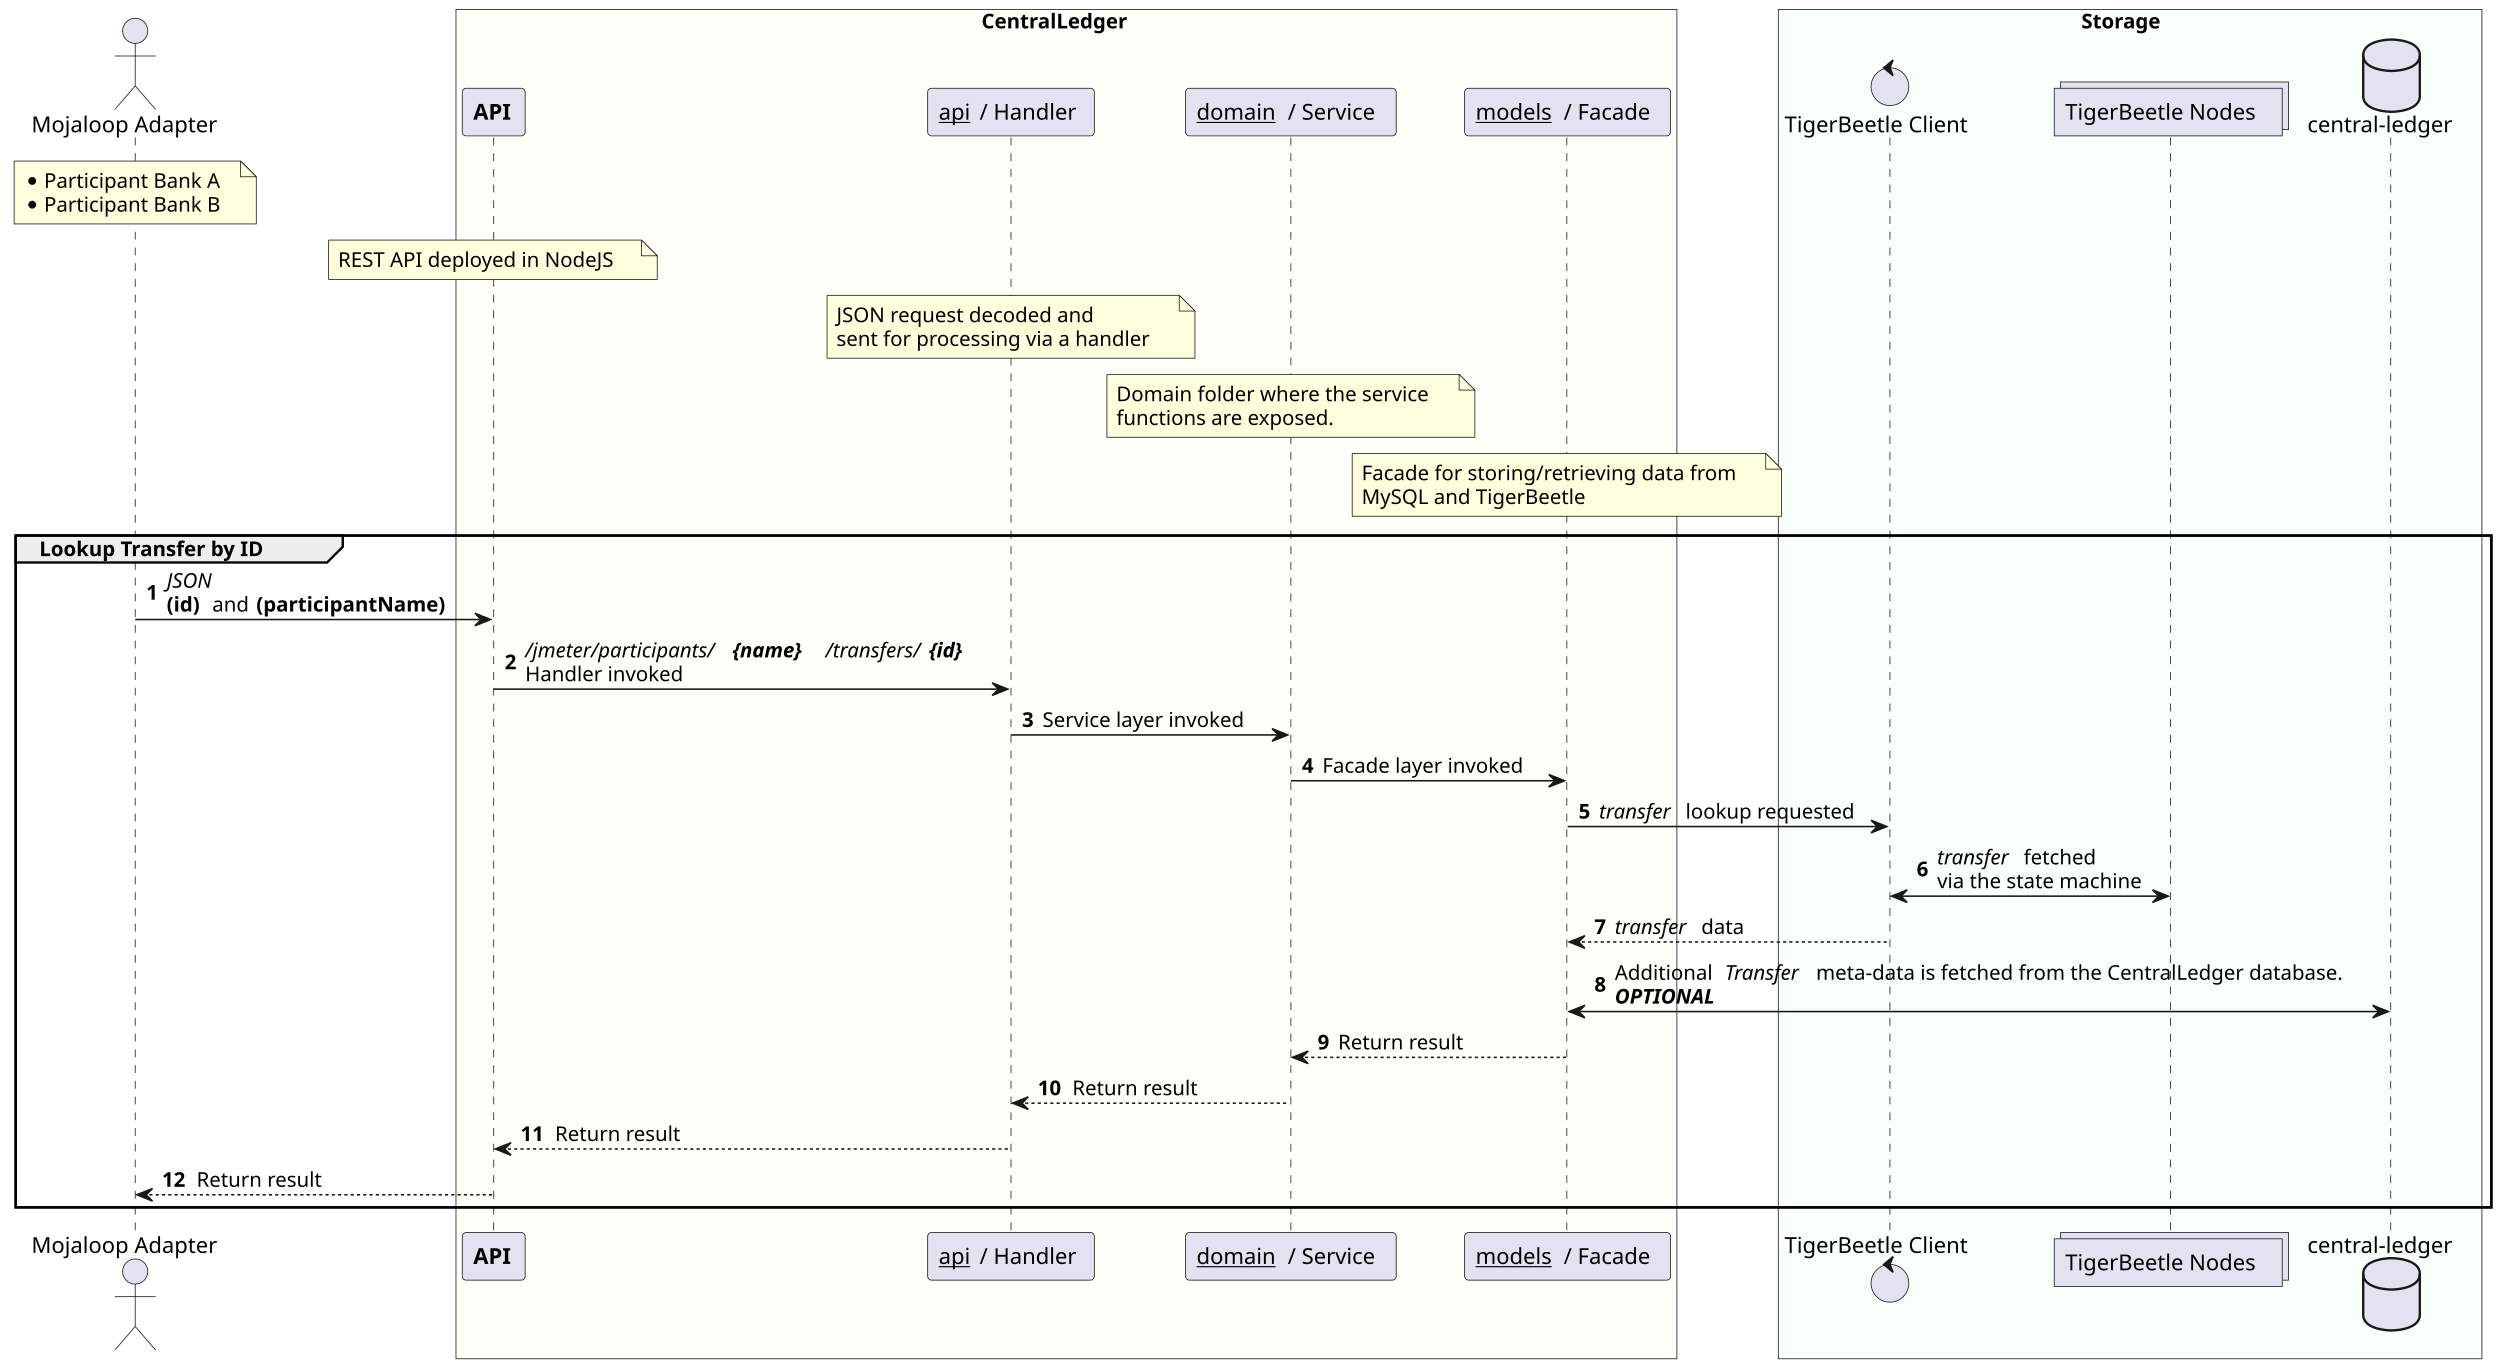
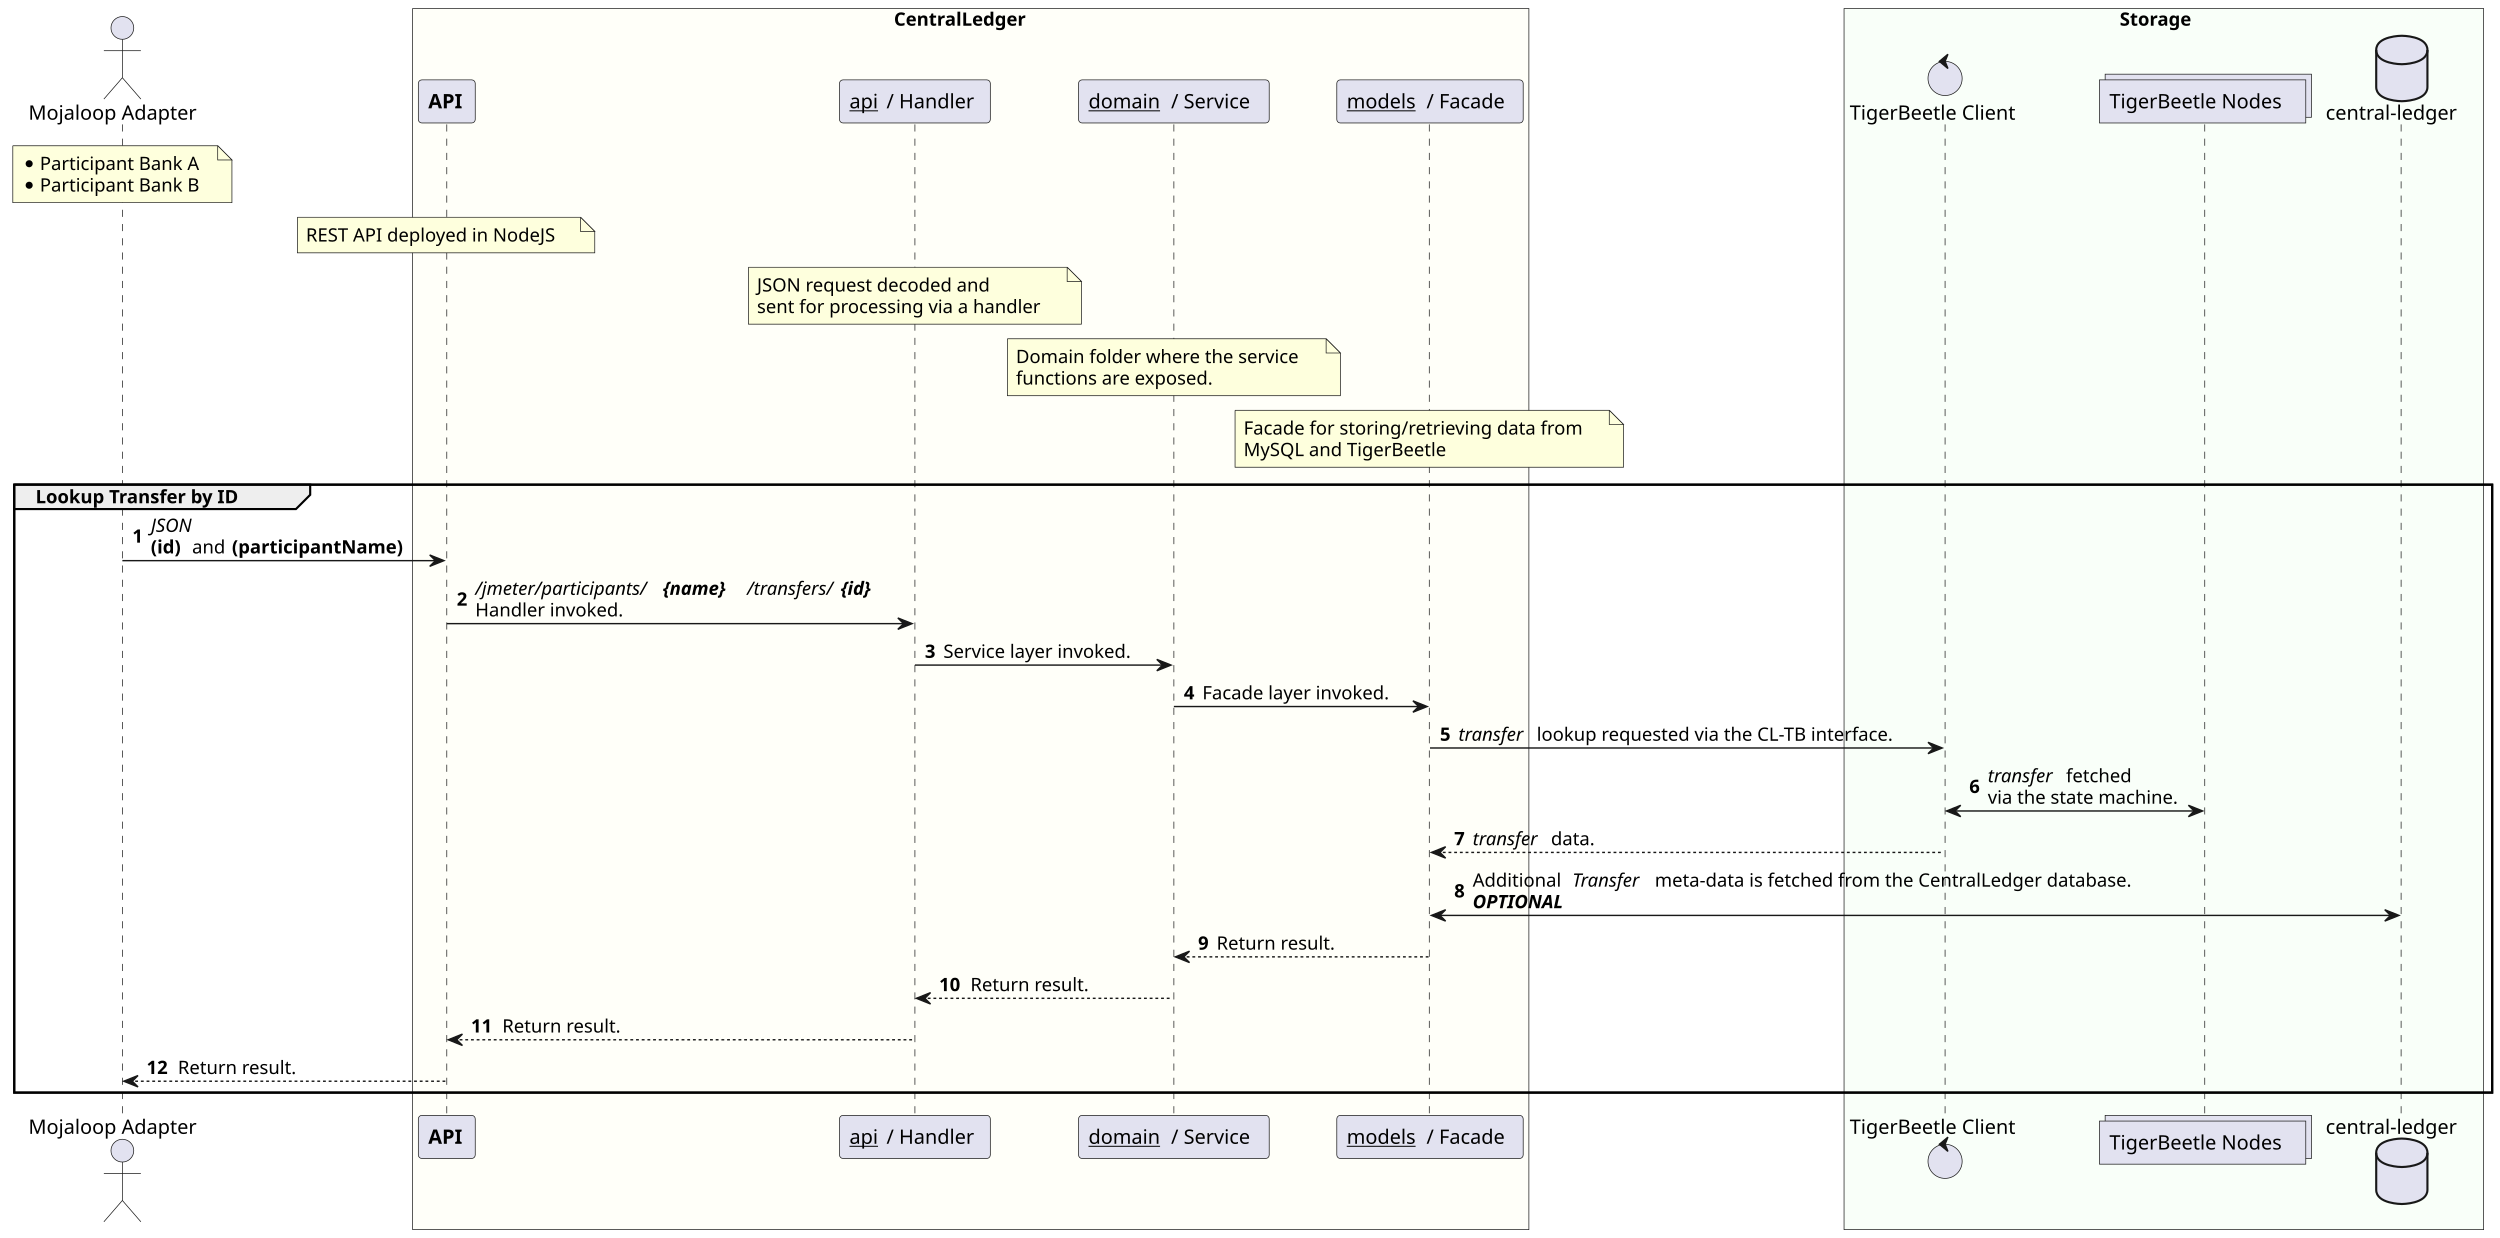
- <svg xmlns="http://www.w3.org/2000/svg" contentStyleType="text/css" height="870px" preserveAspectRatio="none" style="width:1590px;height:870px;background:#FFFFFF;" version="1.1" viewBox="0 0 1590 870" width="1590px" zoomAndPan="magnify">
+ <svg xmlns="http://www.w3.org/2000/svg" contentStyleType="text/css" height="870px" preserveAspectRatio="none" style="width:1757px;height:870px;background:#FFFFFF;" version="1.1" viewBox="0 0 1757 870" width="1757px" zoomAndPan="magnify">
  <defs />
  <g>
-     <rect fill="#FFFFF9" height="858.18" style="stroke:#181818;stroke-width:0.5;" width="776.5" x="290" y="6" />
-     <text fill="#000000" font-family="sans-serif" font-size="13" font-weight="bold" lengthAdjust="spacing" textLength="103" x="624.25" y="18.067">CentralLedger</text>
-     <rect fill="#F9FFF9" height="858.18" style="stroke:#181818;stroke-width:0.5;" width="447.5" x="1131" y="6" />
-     <text fill="#000000" font-family="sans-serif" font-size="13" font-weight="bold" lengthAdjust="spacing" textLength="57" x="1323.75" y="18.067">Storage</text>
-     <rect height="427.258" style="stroke:#000000;stroke-width:1.5;fill:none;" width="1574.5" x="10" y="340.625" />
+     <rect fill="#FFFFF9" height="858.18" style="stroke:#181818;stroke-width:0.5;" width="784.5" x="290" y="6" />
+     <text fill="#000000" font-family="sans-serif" font-size="13" font-weight="bold" lengthAdjust="spacing" textLength="103" x="628.25" y="18.067">CentralLedger</text>
+     <rect fill="#F9FFF9" height="858.18" style="stroke:#181818;stroke-width:0.5;" width="449.5" x="1296" y="6" />
+     <text fill="#000000" font-family="sans-serif" font-size="13" font-weight="bold" lengthAdjust="spacing" textLength="57" x="1489.75" y="18.067">Storage</text>
+     <rect height="427.258" style="stroke:#000000;stroke-width:1.5;fill:none;" width="1741.5" x="10" y="340.625" />
    <line style="stroke:#181818;stroke-width:0.5;fill:none;stroke-dasharray:5.0,5.0;" x1="86" x2="86" y1="87.43" y2="784.883" />
    <line style="stroke:#181818;stroke-width:0.5;fill:none;stroke-dasharray:5.0,5.0;" x1="314" x2="314" y1="87.43" y2="784.883" />
    <line style="stroke:#181818;stroke-width:0.5;fill:none;stroke-dasharray:5.0,5.0;" x1="643" x2="643" y1="87.43" y2="784.883" />
-     <line style="stroke:#181818;stroke-width:0.5;fill:none;stroke-dasharray:5.0,5.0;" x1="821" x2="821" y1="87.43" y2="784.883" />
-     <line style="stroke:#181818;stroke-width:0.5;fill:none;stroke-dasharray:5.0,5.0;" x1="996.5" x2="996.5" y1="87.43" y2="784.883" />
-     <line style="stroke:#181818;stroke-width:0.5;fill:none;stroke-dasharray:5.0,5.0;" x1="1202" x2="1202" y1="87.43" y2="784.883" />
-     <line style="stroke:#181818;stroke-width:0.5;fill:none;stroke-dasharray:5.0,5.0;" x1="1380.5" x2="1380.5" y1="87.43" y2="784.883" />
-     <line style="stroke:#181818;stroke-width:0.5;fill:none;stroke-dasharray:5.0,5.0;" x1="1520.5" x2="1520.5" y1="87.43" y2="784.883" />
+     <line style="stroke:#181818;stroke-width:0.5;fill:none;stroke-dasharray:5.0,5.0;" x1="825" x2="825" y1="87.43" y2="784.883" />
+     <line style="stroke:#181818;stroke-width:0.5;fill:none;stroke-dasharray:5.0,5.0;" x1="1004.5" x2="1004.5" y1="87.43" y2="784.883" />
+     <line style="stroke:#181818;stroke-width:0.5;fill:none;stroke-dasharray:5.0,5.0;" x1="1367" x2="1367" y1="87.43" y2="784.883" />
+     <line style="stroke:#181818;stroke-width:0.5;fill:none;stroke-dasharray:5.0,5.0;" x1="1549.5" x2="1549.5" y1="87.43" y2="784.883" />
+     <line style="stroke:#181818;stroke-width:0.5;fill:none;stroke-dasharray:5.0,5.0;" x1="1687.5" x2="1687.5" y1="87.43" y2="784.883" />
    <text fill="#000000" font-family="sans-serif" font-size="14" lengthAdjust="spacing" textLength="126" x="20" y="84.128">Mojaloop Adapter</text>
    <ellipse cx="86" cy="19.633" fill="#E2E2F0" rx="8" ry="8" style="stroke:#181818;stroke-width:0.5;" />
    <path d="M86,27.633 L86,54.633 M73,35.633 L99,35.633 M86,54.633 L73,69.633 M86,54.633 L99,69.633 " fill="none" style="stroke:#181818;stroke-width:0.5;" />
    <text fill="#000000" font-family="sans-serif" font-size="14" lengthAdjust="spacing" textLength="126" x="20" y="796.878">Mojaloop Adapter</text>
    <ellipse cx="86" cy="808.68" fill="#E2E2F0" rx="8" ry="8" style="stroke:#181818;stroke-width:0.5;" />
    <path d="M86,816.68 L86,843.68 M73,824.68 L99,824.68 M86,843.68 L73,858.68 M86,843.68 L99,858.68 " fill="none" style="stroke:#181818;stroke-width:0.5;" />
    <rect fill="#E2E2F0" height="30.297" rx="2.5" ry="2.5" style="stroke:#181818;stroke-width:0.5;" width="40" x="294" y="56.133" />
    <text fill="#000000" font-family="sans-serif" font-size="14" font-weight="bold" lengthAdjust="spacing" textLength="26" x="301" y="76.128">API</text>
    <rect fill="#E2E2F0" height="30.297" rx="2.5" ry="2.5" style="stroke:#181818;stroke-width:0.5;" width="40" x="294" y="783.883" />
    <text fill="#000000" font-family="sans-serif" font-size="14" font-weight="bold" lengthAdjust="spacing" textLength="26" x="301" y="803.878">API</text>
    <rect fill="#E2E2F0" height="30.297" rx="2.5" ry="2.5" style="stroke:#181818;stroke-width:0.5;" width="106" x="590" y="56.133" />
    <text fill="#000000" font-family="sans-serif" font-size="14" lengthAdjust="spacing" text-decoration="underline" textLength="22" x="597" y="76.128">api</text>
    <text fill="#000000" font-family="sans-serif" font-size="14" lengthAdjust="spacing" textLength="66" x="623" y="76.128">/ Handler</text>
    <rect fill="#E2E2F0" height="30.297" rx="2.5" ry="2.5" style="stroke:#181818;stroke-width:0.5;" width="106" x="590" y="783.883" />
    <text fill="#000000" font-family="sans-serif" font-size="14" lengthAdjust="spacing" text-decoration="underline" textLength="22" x="597" y="803.878">api</text>
    <text fill="#000000" font-family="sans-serif" font-size="14" lengthAdjust="spacing" textLength="66" x="623" y="803.878">/ Handler</text>
-     <rect fill="#E2E2F0" height="30.297" rx="2.5" ry="2.5" style="stroke:#181818;stroke-width:0.5;" width="134" x="754" y="56.133" />
-     <text fill="#000000" font-family="sans-serif" font-size="14" lengthAdjust="spacing" text-decoration="underline" textLength="54" x="761" y="76.128">domain</text>
-     <text fill="#000000" font-family="sans-serif" font-size="14" lengthAdjust="spacing" textLength="62" x="819" y="76.128">/ Service</text>
-     <rect fill="#E2E2F0" height="30.297" rx="2.5" ry="2.5" style="stroke:#181818;stroke-width:0.5;" width="134" x="754" y="783.883" />
-     <text fill="#000000" font-family="sans-serif" font-size="14" lengthAdjust="spacing" text-decoration="underline" textLength="54" x="761" y="803.878">domain</text>
-     <text fill="#000000" font-family="sans-serif" font-size="14" lengthAdjust="spacing" textLength="62" x="819" y="803.878">/ Service</text>
-     <rect fill="#E2E2F0" height="30.297" rx="2.5" ry="2.5" style="stroke:#181818;stroke-width:0.5;" width="131" x="931.5" y="56.133" />
-     <text fill="#000000" font-family="sans-serif" font-size="14" lengthAdjust="spacing" text-decoration="underline" textLength="52" x="938.5" y="76.128">models</text>
-     <text fill="#000000" font-family="sans-serif" font-size="14" lengthAdjust="spacing" textLength="61" x="994.5" y="76.128">/ Facade</text>
-     <rect fill="#E2E2F0" height="30.297" rx="2.5" ry="2.5" style="stroke:#181818;stroke-width:0.5;" width="131" x="931.5" y="783.883" />
-     <text fill="#000000" font-family="sans-serif" font-size="14" lengthAdjust="spacing" text-decoration="underline" textLength="52" x="938.5" y="803.878">models</text>
-     <text fill="#000000" font-family="sans-serif" font-size="14" lengthAdjust="spacing" textLength="61" x="994.5" y="803.878">/ Facade</text>
-     <text fill="#000000" font-family="sans-serif" font-size="14" lengthAdjust="spacing" textLength="128" x="1135" y="84.128">TigerBeetle Client</text>
-     <ellipse cx="1202" cy="55.133" fill="#E2E2F0" rx="12" ry="12" style="stroke:#181818;stroke-width:0.5;" />
-     <polygon fill="#181818" points="1198,43.133,1204,38.133,1202,43.133,1204,48.133,1198,43.133" style="stroke:#181818;stroke-width:1.0;" />
-     <text fill="#000000" font-family="sans-serif" font-size="14" lengthAdjust="spacing" textLength="128" x="1135" y="796.878">TigerBeetle Client</text>
-     <ellipse cx="1202" cy="816.18" fill="#E2E2F0" rx="12" ry="12" style="stroke:#181818;stroke-width:0.5;" />
-     <polygon fill="#181818" points="1198,804.18,1204,799.18,1202,804.18,1204,809.18,1198,804.18" style="stroke:#181818;stroke-width:1.0;" />
-     <rect fill="#E2E2F0" height="30.297" style="stroke:#181818;stroke-width:0.5;" width="145" x="1310.5" y="52.133" />
-     <rect fill="#E2E2F0" height="30.297" style="stroke:#181818;stroke-width:0.5;" width="145" x="1306.5" y="56.133" />
-     <text fill="#000000" font-family="sans-serif" font-size="14" lengthAdjust="spacing" textLength="131" x="1313.5" y="76.128">TigerBeetle Nodes</text>
-     <rect fill="#E2E2F0" height="30.297" style="stroke:#181818;stroke-width:0.5;" width="145" x="1310.5" y="783.883" />
-     <rect fill="#E2E2F0" height="30.297" style="stroke:#181818;stroke-width:0.5;" width="145" x="1306.5" y="787.883" />
-     <text fill="#000000" font-family="sans-serif" font-size="14" lengthAdjust="spacing" textLength="131" x="1313.5" y="807.878">TigerBeetle Nodes</text>
-     <text fill="#000000" font-family="sans-serif" font-size="14" lengthAdjust="spacing" textLength="101" x="1467.5" y="84.128">central-ledger</text>
-     <path d="M1503,35.133 C1503,25.133 1521,25.133 1521,25.133 C1521,25.133 1539,25.133 1539,35.133 L1539,61.133 C1539,71.133 1521,71.133 1521,71.133 C1521,71.133 1503,71.133 1503,61.133 L1503,35.133 " fill="#E2E2F0" style="stroke:#181818;stroke-width:1.5;" />
-     <path d="M1503,35.133 C1503,45.133 1521,45.133 1521,45.133 C1521,45.133 1539,45.133 1539,35.133 " fill="none" style="stroke:#181818;stroke-width:1.5;" />
-     <text fill="#000000" font-family="sans-serif" font-size="14" lengthAdjust="spacing" textLength="101" x="1467.5" y="796.878">central-ledger</text>
-     <path d="M1503,810.18 C1503,800.18 1521,800.18 1521,800.18 C1521,800.18 1539,800.18 1539,810.18 L1539,836.18 C1539,846.18 1521,846.18 1521,846.18 C1521,846.18 1503,846.18 1503,836.18 L1503,810.18 " fill="#E2E2F0" style="stroke:#181818;stroke-width:1.5;" />
-     <path d="M1503,810.18 C1503,820.18 1521,820.18 1521,820.18 C1521,820.18 1539,820.18 1539,810.18 " fill="none" style="stroke:#181818;stroke-width:1.5;" />
+     <rect fill="#E2E2F0" height="30.297" rx="2.5" ry="2.5" style="stroke:#181818;stroke-width:0.5;" width="134" x="758" y="56.133" />
+     <text fill="#000000" font-family="sans-serif" font-size="14" lengthAdjust="spacing" text-decoration="underline" textLength="54" x="765" y="76.128">domain</text>
+     <text fill="#000000" font-family="sans-serif" font-size="14" lengthAdjust="spacing" textLength="62" x="823" y="76.128">/ Service</text>
+     <rect fill="#E2E2F0" height="30.297" rx="2.5" ry="2.5" style="stroke:#181818;stroke-width:0.5;" width="134" x="758" y="783.883" />
+     <text fill="#000000" font-family="sans-serif" font-size="14" lengthAdjust="spacing" text-decoration="underline" textLength="54" x="765" y="803.878">domain</text>
+     <text fill="#000000" font-family="sans-serif" font-size="14" lengthAdjust="spacing" textLength="62" x="823" y="803.878">/ Service</text>
+     <rect fill="#E2E2F0" height="30.297" rx="2.5" ry="2.5" style="stroke:#181818;stroke-width:0.5;" width="131" x="939.5" y="56.133" />
+     <text fill="#000000" font-family="sans-serif" font-size="14" lengthAdjust="spacing" text-decoration="underline" textLength="52" x="946.5" y="76.128">models</text>
+     <text fill="#000000" font-family="sans-serif" font-size="14" lengthAdjust="spacing" textLength="61" x="1002.5" y="76.128">/ Facade</text>
+     <rect fill="#E2E2F0" height="30.297" rx="2.5" ry="2.5" style="stroke:#181818;stroke-width:0.5;" width="131" x="939.5" y="783.883" />
+     <text fill="#000000" font-family="sans-serif" font-size="14" lengthAdjust="spacing" text-decoration="underline" textLength="52" x="946.5" y="803.878">models</text>
+     <text fill="#000000" font-family="sans-serif" font-size="14" lengthAdjust="spacing" textLength="61" x="1002.5" y="803.878">/ Facade</text>
+     <text fill="#000000" font-family="sans-serif" font-size="14" lengthAdjust="spacing" textLength="128" x="1300" y="84.128">TigerBeetle Client</text>
+     <ellipse cx="1367" cy="55.133" fill="#E2E2F0" rx="12" ry="12" style="stroke:#181818;stroke-width:0.5;" />
+     <polygon fill="#181818" points="1363,43.133,1369,38.133,1367,43.133,1369,48.133,1363,43.133" style="stroke:#181818;stroke-width:1.0;" />
+     <text fill="#000000" font-family="sans-serif" font-size="14" lengthAdjust="spacing" textLength="128" x="1300" y="796.878">TigerBeetle Client</text>
+     <ellipse cx="1367" cy="816.18" fill="#E2E2F0" rx="12" ry="12" style="stroke:#181818;stroke-width:0.5;" />
+     <polygon fill="#181818" points="1363,804.18,1369,799.18,1367,804.18,1369,809.18,1363,804.18" style="stroke:#181818;stroke-width:1.0;" />
+     <rect fill="#E2E2F0" height="30.297" style="stroke:#181818;stroke-width:0.5;" width="145" x="1479.5" y="52.133" />
+     <rect fill="#E2E2F0" height="30.297" style="stroke:#181818;stroke-width:0.5;" width="145" x="1475.5" y="56.133" />
+     <text fill="#000000" font-family="sans-serif" font-size="14" lengthAdjust="spacing" textLength="131" x="1482.5" y="76.128">TigerBeetle Nodes</text>
+     <rect fill="#E2E2F0" height="30.297" style="stroke:#181818;stroke-width:0.5;" width="145" x="1479.5" y="783.883" />
+     <rect fill="#E2E2F0" height="30.297" style="stroke:#181818;stroke-width:0.5;" width="145" x="1475.5" y="787.883" />
+     <text fill="#000000" font-family="sans-serif" font-size="14" lengthAdjust="spacing" textLength="131" x="1482.5" y="807.878">TigerBeetle Nodes</text>
+     <text fill="#000000" font-family="sans-serif" font-size="14" lengthAdjust="spacing" textLength="101" x="1634.5" y="84.128">central-ledger</text>
+     <path d="M1670,35.133 C1670,25.133 1688,25.133 1688,25.133 C1688,25.133 1706,25.133 1706,35.133 L1706,61.133 C1706,71.133 1688,71.133 1688,71.133 C1688,71.133 1670,71.133 1670,61.133 L1670,35.133 " fill="#E2E2F0" style="stroke:#181818;stroke-width:1.5;" />
+     <path d="M1670,35.133 C1670,45.133 1688,45.133 1688,45.133 C1688,45.133 1706,45.133 1706,35.133 " fill="none" style="stroke:#181818;stroke-width:1.5;" />
+     <text fill="#000000" font-family="sans-serif" font-size="14" lengthAdjust="spacing" textLength="101" x="1634.5" y="796.878">central-ledger</text>
+     <path d="M1670,810.18 C1670,800.18 1688,800.18 1688,800.18 C1688,800.18 1706,800.18 1706,810.18 L1706,836.18 C1706,846.18 1688,846.18 1688,846.18 C1688,846.18 1670,846.18 1670,836.18 L1670,810.18 " fill="#E2E2F0" style="stroke:#181818;stroke-width:1.5;" />
+     <path d="M1670,810.18 C1670,820.18 1688,820.18 1688,820.18 C1688,820.18 1706,820.18 1706,810.18 " fill="none" style="stroke:#181818;stroke-width:1.5;" />
    <path d="M9,102.43 L9,142.43 L163,142.43 L163,112.43 L153,102.43 L9,102.43 " fill="#FEFFDD" style="stroke:#181818;stroke-width:0.5;" />
    <path d="M153,102.43 L153,112.43 L163,112.43 L153,102.43 " fill="#FEFFDD" style="stroke:#181818;stroke-width:0.5;" />
    <ellipse cx="20.5" cy="115.062" fill="#000000" rx="2.5" ry="2.5" style="stroke:#000000;stroke-width:0.0;" />
    <text fill="#000000" font-family="sans-serif" font-size="13" lengthAdjust="spacing" textLength="120" x="28" y="119.497">Participant Bank A</text>
    <ellipse cx="20.5" cy="130.195" fill="#000000" rx="2.5" ry="2.5" style="stroke:#000000;stroke-width:0.0;" />
    <text fill="#000000" font-family="sans-serif" font-size="13" lengthAdjust="spacing" textLength="120" x="28" y="134.629">Participant Bank B</text>
    <path d="M209,152.695 L209,177.695 L418,177.695 L418,162.695 L408,152.695 L209,152.695 " fill="#FEFFDD" style="stroke:#181818;stroke-width:0.5;" />
    <path d="M408,152.695 L408,162.695 L418,162.695 L408,152.695 " fill="#FEFFDD" style="stroke:#181818;stroke-width:0.5;" />
    <text fill="#000000" font-family="sans-serif" font-size="13" lengthAdjust="spacing" textLength="188" x="215" y="169.762">REST API deployed in NodeJS</text>
    <path d="M526,187.828 L526,227.828 L760,227.828 L760,197.828 L750,187.828 L526,187.828 " fill="#FEFFDD" style="stroke:#181818;stroke-width:0.5;" />
    <path d="M750,187.828 L750,197.828 L760,197.828 L750,187.828 " fill="#FEFFDD" style="stroke:#181818;stroke-width:0.5;" />
    <text fill="#000000" font-family="sans-serif" font-size="13" lengthAdjust="spacing" textLength="172" x="532" y="204.895">JSON request decoded and</text>
    <text fill="#000000" font-family="sans-serif" font-size="13" lengthAdjust="spacing" textLength="213" x="532" y="220.028">sent for processing via a handler</text>
-     <path d="M704,238.094 L704,278.094 L938,278.094 L938,248.094 L928,238.094 L704,238.094 " fill="#FEFFDD" style="stroke:#181818;stroke-width:0.5;" />
-     <path d="M928,238.094 L928,248.094 L938,248.094 L928,238.094 " fill="#FEFFDD" style="stroke:#181818;stroke-width:0.5;" />
-     <text fill="#000000" font-family="sans-serif" font-size="13" lengthAdjust="spacing" textLength="213" x="710" y="255.161">Domain folder where the service</text>
-     <text fill="#000000" font-family="sans-serif" font-size="13" lengthAdjust="spacing" textLength="148" x="710" y="270.293">functions are exposed.</text>
-     <path d="M860,288.359 L860,328.359 L1133,328.359 L1133,298.359 L1123,288.359 L860,288.359 " fill="#FEFFDD" style="stroke:#181818;stroke-width:0.5;" />
-     <path d="M1123,288.359 L1123,298.359 L1133,298.359 L1123,288.359 " fill="#FEFFDD" style="stroke:#181818;stroke-width:0.5;" />
-     <text fill="#000000" font-family="sans-serif" font-size="13" lengthAdjust="spacing" textLength="252" x="866" y="305.426">Facade for storing/retrieving data from</text>
-     <text fill="#000000" font-family="sans-serif" font-size="13" lengthAdjust="spacing" textLength="151" x="866" y="320.559">MySQL and TigerBeetle</text>
+     <path d="M708,238.094 L708,278.094 L942,278.094 L942,248.094 L932,238.094 L708,238.094 " fill="#FEFFDD" style="stroke:#181818;stroke-width:0.5;" />
+     <path d="M932,238.094 L932,248.094 L942,248.094 L932,238.094 " fill="#FEFFDD" style="stroke:#181818;stroke-width:0.5;" />
+     <text fill="#000000" font-family="sans-serif" font-size="13" lengthAdjust="spacing" textLength="213" x="714" y="255.161">Domain folder where the service</text>
+     <text fill="#000000" font-family="sans-serif" font-size="13" lengthAdjust="spacing" textLength="148" x="714" y="270.293">functions are exposed.</text>
+     <path d="M868,288.359 L868,328.359 L1141,328.359 L1141,298.359 L1131,288.359 L868,288.359 " fill="#FEFFDD" style="stroke:#181818;stroke-width:0.5;" />
+     <path d="M1131,288.359 L1131,298.359 L1141,298.359 L1131,288.359 " fill="#FEFFDD" style="stroke:#181818;stroke-width:0.5;" />
+     <text fill="#000000" font-family="sans-serif" font-size="13" lengthAdjust="spacing" textLength="252" x="874" y="305.426">Facade for storing/retrieving data from</text>
+     <text fill="#000000" font-family="sans-serif" font-size="13" lengthAdjust="spacing" textLength="151" x="874" y="320.559">MySQL and TigerBeetle</text>
    <path d="M10,340.625 L218,340.625 L218,347.758 L208,357.758 L10,357.758 L10,340.625 " fill="#EEEEEE" style="stroke:#000000;stroke-width:1.5;" />
-     <rect fill="none" height="427.258" style="stroke:#000000;stroke-width:1.5;" width="1574.5" x="10" y="340.625" />
+     <rect fill="none" height="427.258" style="stroke:#000000;stroke-width:1.5;" width="1741.5" x="10" y="340.625" />
    <text fill="#000000" font-family="sans-serif" font-size="13" font-weight="bold" lengthAdjust="spacing" textLength="163" x="25" y="353.692">Lookup Transfer by ID</text>
    <polygon fill="#181818" points="302,390.023,312,394.023,302,398.023,306,394.023" style="stroke:#181818;stroke-width:1.0;" />
    <line style="stroke:#181818;stroke-width:1.0;" x1="86" x2="308" y1="394.023" y2="394.023" />
    <text fill="#000000" font-family="sans-serif" font-size="13" font-weight="bold" lengthAdjust="spacing" textLength="9" x="93" y="381.391">1</text>
    <text fill="#000000" font-family="sans-serif" font-size="13" font-style="italic" lengthAdjust="spacing" textLength="32" x="106" y="373.825">JSON</text>
    <text fill="#000000" font-family="sans-serif" font-size="13" lengthAdjust="spacing" textLength="4" x="138" y="373.825"> </text>
    <text fill="#000000" font-family="sans-serif" font-size="13" font-weight="bold" lengthAdjust="spacing" textLength="25" x="106" y="388.957">(id)</text>
    <text fill="#000000" font-family="sans-serif" font-size="13" lengthAdjust="spacing" textLength="24" x="135" y="388.957">and</text>
    <text fill="#000000" font-family="sans-serif" font-size="13" font-weight="bold" lengthAdjust="spacing" textLength="134" x="163" y="388.957">(participantName)</text>
    <polygon fill="#181818" points="631,434.289,641,438.289,631,442.289,635,438.289" style="stroke:#181818;stroke-width:1.0;" />
    <line style="stroke:#181818;stroke-width:1.0;" x1="314" x2="637" y1="438.289" y2="438.289" />
    <text fill="#000000" font-family="sans-serif" font-size="13" font-weight="bold" lengthAdjust="spacing" textLength="9" x="321" y="425.657">2</text>
    <text fill="#000000" font-family="sans-serif" font-size="13" font-style="italic" lengthAdjust="spacing" textLength="132" x="334" y="418.09">/jmeter/participants/</text>
    <text fill="#000000" font-family="sans-serif" font-size="13" font-style="italic" font-weight="bold" lengthAdjust="spacing" textLength="59" x="466" y="418.09">{name}</text>
    <text fill="#000000" font-family="sans-serif" font-size="13" font-style="italic" lengthAdjust="spacing" textLength="66" x="525" y="418.09">/transfers/</text>
    <text fill="#000000" font-family="sans-serif" font-size="13" font-style="italic" font-weight="bold" lengthAdjust="spacing" textLength="31" x="591" y="418.09">{id}</text>
    <text fill="#000000" font-family="sans-serif" font-size="13" lengthAdjust="spacing" textLength="4" x="622" y="418.09"> </text>
-     <text fill="#000000" font-family="sans-serif" font-size="13" lengthAdjust="spacing" textLength="107" x="334" y="433.223">Handler invoked</text>
-     <polygon fill="#181818" points="809,463.422,819,467.422,809,471.422,813,467.422" style="stroke:#181818;stroke-width:1.0;" />
-     <line style="stroke:#181818;stroke-width:1.0;" x1="643" x2="815" y1="467.422" y2="467.422" />
+     <text fill="#000000" font-family="sans-serif" font-size="13" lengthAdjust="spacing" textLength="111" x="334" y="433.223">Handler invoked.</text>
+     <polygon fill="#181818" points="813,463.422,823,467.422,813,471.422,817,467.422" style="stroke:#181818;stroke-width:1.0;" />
+     <line style="stroke:#181818;stroke-width:1.0;" x1="643" x2="819" y1="467.422" y2="467.422" />
    <text fill="#000000" font-family="sans-serif" font-size="13" font-weight="bold" lengthAdjust="spacing" textLength="9" x="650" y="462.356">3</text>
-     <text fill="#000000" font-family="sans-serif" font-size="13" lengthAdjust="spacing" textLength="141" x="663" y="462.356">Service layer invoked</text>
-     <polygon fill="#181818" points="985,492.555,995,496.555,985,500.555,989,496.555" style="stroke:#181818;stroke-width:1.0;" />
-     <line style="stroke:#181818;stroke-width:1.0;" x1="821" x2="991" y1="496.555" y2="496.555" />
-     <text fill="#000000" font-family="sans-serif" font-size="13" font-weight="bold" lengthAdjust="spacing" textLength="9" x="828" y="491.489">4</text>
-     <text fill="#000000" font-family="sans-serif" font-size="13" lengthAdjust="spacing" textLength="139" x="841" y="491.489">Facade layer invoked</text>
-     <polygon fill="#181818" points="1190,521.688,1200,525.688,1190,529.688,1194,525.688" style="stroke:#181818;stroke-width:1.0;" />
-     <line style="stroke:#181818;stroke-width:1.0;" x1="997" x2="1196" y1="525.688" y2="525.688" />
-     <text fill="#000000" font-family="sans-serif" font-size="13" font-weight="bold" lengthAdjust="spacing" textLength="9" x="1004" y="520.622">5</text>
-     <text fill="#000000" font-family="sans-serif" font-size="13" font-style="italic" lengthAdjust="spacing" textLength="51" x="1017" y="520.622">transfer</text>
-     <text fill="#000000" font-family="sans-serif" font-size="13" lengthAdjust="spacing" textLength="113" x="1072" y="520.622">lookup requested</text>
-     <polygon fill="#181818" points="1213,565.953,1203,569.953,1213,573.953,1209,569.953" style="stroke:#181818;stroke-width:1.0;" />
-     <polygon fill="#181818" points="1369,565.953,1379,569.953,1369,573.953,1373,569.953" style="stroke:#181818;stroke-width:1.0;" />
-     <line style="stroke:#181818;stroke-width:1.0;" x1="1207" x2="1375" y1="569.953" y2="569.953" />
-     <text fill="#000000" font-family="sans-serif" font-size="13" font-weight="bold" lengthAdjust="spacing" textLength="9" x="1219" y="557.321">6</text>
-     <text fill="#000000" font-family="sans-serif" font-size="13" font-style="italic" lengthAdjust="spacing" textLength="51" x="1232" y="549.754">transfer</text>
-     <text fill="#000000" font-family="sans-serif" font-size="13" lengthAdjust="spacing" textLength="49" x="1287" y="549.754">fetched</text>
-     <text fill="#000000" font-family="sans-serif" font-size="13" lengthAdjust="spacing" textLength="142" x="1232" y="564.887">via the state machine</text>
-     <polygon fill="#181818" points="1008,595.086,998,599.086,1008,603.086,1004,599.086" style="stroke:#181818;stroke-width:1.0;" />
-     <line style="stroke:#181818;stroke-width:1.0;stroke-dasharray:2.0,2.0;" x1="1002" x2="1201" y1="599.086" y2="599.086" />
-     <text fill="#000000" font-family="sans-serif" font-size="13" font-weight="bold" lengthAdjust="spacing" textLength="9" x="1014" y="594.02">7</text>
-     <text fill="#000000" font-family="sans-serif" font-size="13" font-style="italic" lengthAdjust="spacing" textLength="51" x="1027" y="594.02">transfer</text>
-     <text fill="#000000" font-family="sans-serif" font-size="13" lengthAdjust="spacing" textLength="29" x="1082" y="594.02">data</text>
-     <polygon fill="#181818" points="1008,639.352,998,643.352,1008,647.352,1004,643.352" style="stroke:#181818;stroke-width:1.0;" />
-     <polygon fill="#181818" points="1509,639.352,1519,643.352,1509,647.352,1513,643.352" style="stroke:#181818;stroke-width:1.0;" />
-     <line style="stroke:#181818;stroke-width:1.0;" x1="1002" x2="1515" y1="643.352" y2="643.352" />
-     <text fill="#000000" font-family="sans-serif" font-size="13" font-weight="bold" lengthAdjust="spacing" textLength="9" x="1014" y="630.719">8</text>
-     <text fill="#000000" font-family="sans-serif" font-size="13" lengthAdjust="spacing" textLength="66" x="1027" y="623.153">Additional</text>
-     <text fill="#000000" font-family="sans-serif" font-size="13" font-style="italic" lengthAdjust="spacing" textLength="54" x="1097" y="623.153">Transfer</text>
-     <text fill="#000000" font-family="sans-serif" font-size="13" lengthAdjust="spacing" textLength="359" x="1155" y="623.153">meta-data is fetched from the CentralLedger database.</text>
-     <text fill="#000000" font-family="sans-serif" font-size="13" font-style="italic" font-weight="bold" lengthAdjust="spacing" textLength="75" x="1027" y="638.286">OPTIONAL</text>
-     <polygon fill="#181818" points="832,668.484,822,672.484,832,676.484,828,672.484" style="stroke:#181818;stroke-width:1.0;" />
-     <line style="stroke:#181818;stroke-width:1.0;stroke-dasharray:2.0,2.0;" x1="826" x2="996" y1="672.484" y2="672.484" />
-     <text fill="#000000" font-family="sans-serif" font-size="13" font-weight="bold" lengthAdjust="spacing" textLength="9" x="838" y="667.418">9</text>
-     <text fill="#000000" font-family="sans-serif" font-size="13" lengthAdjust="spacing" textLength="84" x="851" y="667.418">Return result</text>
+     <text fill="#000000" font-family="sans-serif" font-size="13" lengthAdjust="spacing" textLength="145" x="663" y="462.356">Service layer invoked.</text>
+     <polygon fill="#181818" points="993,492.555,1003,496.555,993,500.555,997,496.555" style="stroke:#181818;stroke-width:1.0;" />
+     <line style="stroke:#181818;stroke-width:1.0;" x1="825" x2="999" y1="496.555" y2="496.555" />
+     <text fill="#000000" font-family="sans-serif" font-size="13" font-weight="bold" lengthAdjust="spacing" textLength="9" x="832" y="491.489">4</text>
+     <text fill="#000000" font-family="sans-serif" font-size="13" lengthAdjust="spacing" textLength="143" x="845" y="491.489">Facade layer invoked.</text>
+     <polygon fill="#181818" points="1355,521.688,1365,525.688,1355,529.688,1359,525.688" style="stroke:#181818;stroke-width:1.0;" />
+     <line style="stroke:#181818;stroke-width:1.0;" x1="1005" x2="1361" y1="525.688" y2="525.688" />
+     <text fill="#000000" font-family="sans-serif" font-size="13" font-weight="bold" lengthAdjust="spacing" textLength="9" x="1012" y="520.622">5</text>
+     <text fill="#000000" font-family="sans-serif" font-size="13" font-style="italic" lengthAdjust="spacing" textLength="51" x="1025" y="520.622">transfer</text>
+     <text fill="#000000" font-family="sans-serif" font-size="13" lengthAdjust="spacing" textLength="270" x="1080" y="520.622">lookup requested via the CL-TB interface.</text>
+     <polygon fill="#181818" points="1378,565.953,1368,569.953,1378,573.953,1374,569.953" style="stroke:#181818;stroke-width:1.0;" />
+     <polygon fill="#181818" points="1538,565.953,1548,569.953,1538,573.953,1542,569.953" style="stroke:#181818;stroke-width:1.0;" />
+     <line style="stroke:#181818;stroke-width:1.0;" x1="1372" x2="1544" y1="569.953" y2="569.953" />
+     <text fill="#000000" font-family="sans-serif" font-size="13" font-weight="bold" lengthAdjust="spacing" textLength="9" x="1384" y="557.321">6</text>
+     <text fill="#000000" font-family="sans-serif" font-size="13" font-style="italic" lengthAdjust="spacing" textLength="51" x="1397" y="549.754">transfer</text>
+     <text fill="#000000" font-family="sans-serif" font-size="13" lengthAdjust="spacing" textLength="49" x="1452" y="549.754">fetched</text>
+     <text fill="#000000" font-family="sans-serif" font-size="13" lengthAdjust="spacing" textLength="146" x="1397" y="564.887">via the state machine.</text>
+     <polygon fill="#181818" points="1016,595.086,1006,599.086,1016,603.086,1012,599.086" style="stroke:#181818;stroke-width:1.0;" />
+     <line style="stroke:#181818;stroke-width:1.0;stroke-dasharray:2.0,2.0;" x1="1010" x2="1366" y1="599.086" y2="599.086" />
+     <text fill="#000000" font-family="sans-serif" font-size="13" font-weight="bold" lengthAdjust="spacing" textLength="9" x="1022" y="594.02">7</text>
+     <text fill="#000000" font-family="sans-serif" font-size="13" font-style="italic" lengthAdjust="spacing" textLength="51" x="1035" y="594.02">transfer</text>
+     <text fill="#000000" font-family="sans-serif" font-size="13" lengthAdjust="spacing" textLength="33" x="1090" y="594.02">data.</text>
+     <polygon fill="#181818" points="1016,639.352,1006,643.352,1016,647.352,1012,643.352" style="stroke:#181818;stroke-width:1.0;" />
+     <polygon fill="#181818" points="1676,639.352,1686,643.352,1676,647.352,1680,643.352" style="stroke:#181818;stroke-width:1.0;" />
+     <line style="stroke:#181818;stroke-width:1.0;" x1="1010" x2="1682" y1="643.352" y2="643.352" />
+     <text fill="#000000" font-family="sans-serif" font-size="13" font-weight="bold" lengthAdjust="spacing" textLength="9" x="1022" y="630.719">8</text>
+     <text fill="#000000" font-family="sans-serif" font-size="13" lengthAdjust="spacing" textLength="66" x="1035" y="623.153">Additional</text>
+     <text fill="#000000" font-family="sans-serif" font-size="13" font-style="italic" lengthAdjust="spacing" textLength="54" x="1105" y="623.153">Transfer</text>
+     <text fill="#000000" font-family="sans-serif" font-size="13" lengthAdjust="spacing" textLength="359" x="1163" y="623.153">meta-data is fetched from the CentralLedger database.</text>
+     <text fill="#000000" font-family="sans-serif" font-size="13" font-style="italic" font-weight="bold" lengthAdjust="spacing" textLength="75" x="1035" y="638.286">OPTIONAL</text>
+     <polygon fill="#181818" points="836,668.484,826,672.484,836,676.484,832,672.484" style="stroke:#181818;stroke-width:1.0;" />
+     <line style="stroke:#181818;stroke-width:1.0;stroke-dasharray:2.0,2.0;" x1="830" x2="1004" y1="672.484" y2="672.484" />
+     <text fill="#000000" font-family="sans-serif" font-size="13" font-weight="bold" lengthAdjust="spacing" textLength="9" x="842" y="667.418">9</text>
+     <text fill="#000000" font-family="sans-serif" font-size="13" lengthAdjust="spacing" textLength="88" x="855" y="667.418">Return result.</text>
    <polygon fill="#181818" points="654,697.617,644,701.617,654,705.617,650,701.617" style="stroke:#181818;stroke-width:1.0;" />
-     <line style="stroke:#181818;stroke-width:1.0;stroke-dasharray:2.0,2.0;" x1="648" x2="820" y1="701.617" y2="701.617" />
+     <line style="stroke:#181818;stroke-width:1.0;stroke-dasharray:2.0,2.0;" x1="648" x2="824" y1="701.617" y2="701.617" />
    <text fill="#000000" font-family="sans-serif" font-size="13" font-weight="bold" lengthAdjust="spacing" textLength="18" x="660" y="696.551">10</text>
-     <text fill="#000000" font-family="sans-serif" font-size="13" lengthAdjust="spacing" textLength="84" x="682" y="696.551">Return result</text>
+     <text fill="#000000" font-family="sans-serif" font-size="13" lengthAdjust="spacing" textLength="88" x="682" y="696.551">Return result.</text>
    <polygon fill="#181818" points="325,726.75,315,730.75,325,734.75,321,730.75" style="stroke:#181818;stroke-width:1.0;" />
    <line style="stroke:#181818;stroke-width:1.0;stroke-dasharray:2.0,2.0;" x1="319" x2="642" y1="730.75" y2="730.75" />
    <text fill="#000000" font-family="sans-serif" font-size="13" font-weight="bold" lengthAdjust="spacing" textLength="18" x="331" y="725.684">11</text>
-     <text fill="#000000" font-family="sans-serif" font-size="13" lengthAdjust="spacing" textLength="84" x="353" y="725.684">Return result</text>
+     <text fill="#000000" font-family="sans-serif" font-size="13" lengthAdjust="spacing" textLength="88" x="353" y="725.684">Return result.</text>
    <polygon fill="#181818" points="97,755.883,87,759.883,97,763.883,93,759.883" style="stroke:#181818;stroke-width:1.0;" />
    <line style="stroke:#181818;stroke-width:1.0;stroke-dasharray:2.0,2.0;" x1="91" x2="313" y1="759.883" y2="759.883" />
    <text fill="#000000" font-family="sans-serif" font-size="13" font-weight="bold" lengthAdjust="spacing" textLength="18" x="103" y="754.817">12</text>
-     <text fill="#000000" font-family="sans-serif" font-size="13" lengthAdjust="spacing" textLength="84" x="125" y="754.817">Return result</text>
+     <text fill="#000000" font-family="sans-serif" font-size="13" lengthAdjust="spacing" textLength="88" x="125" y="754.817">Return result.</text>
  </g>
</svg>
